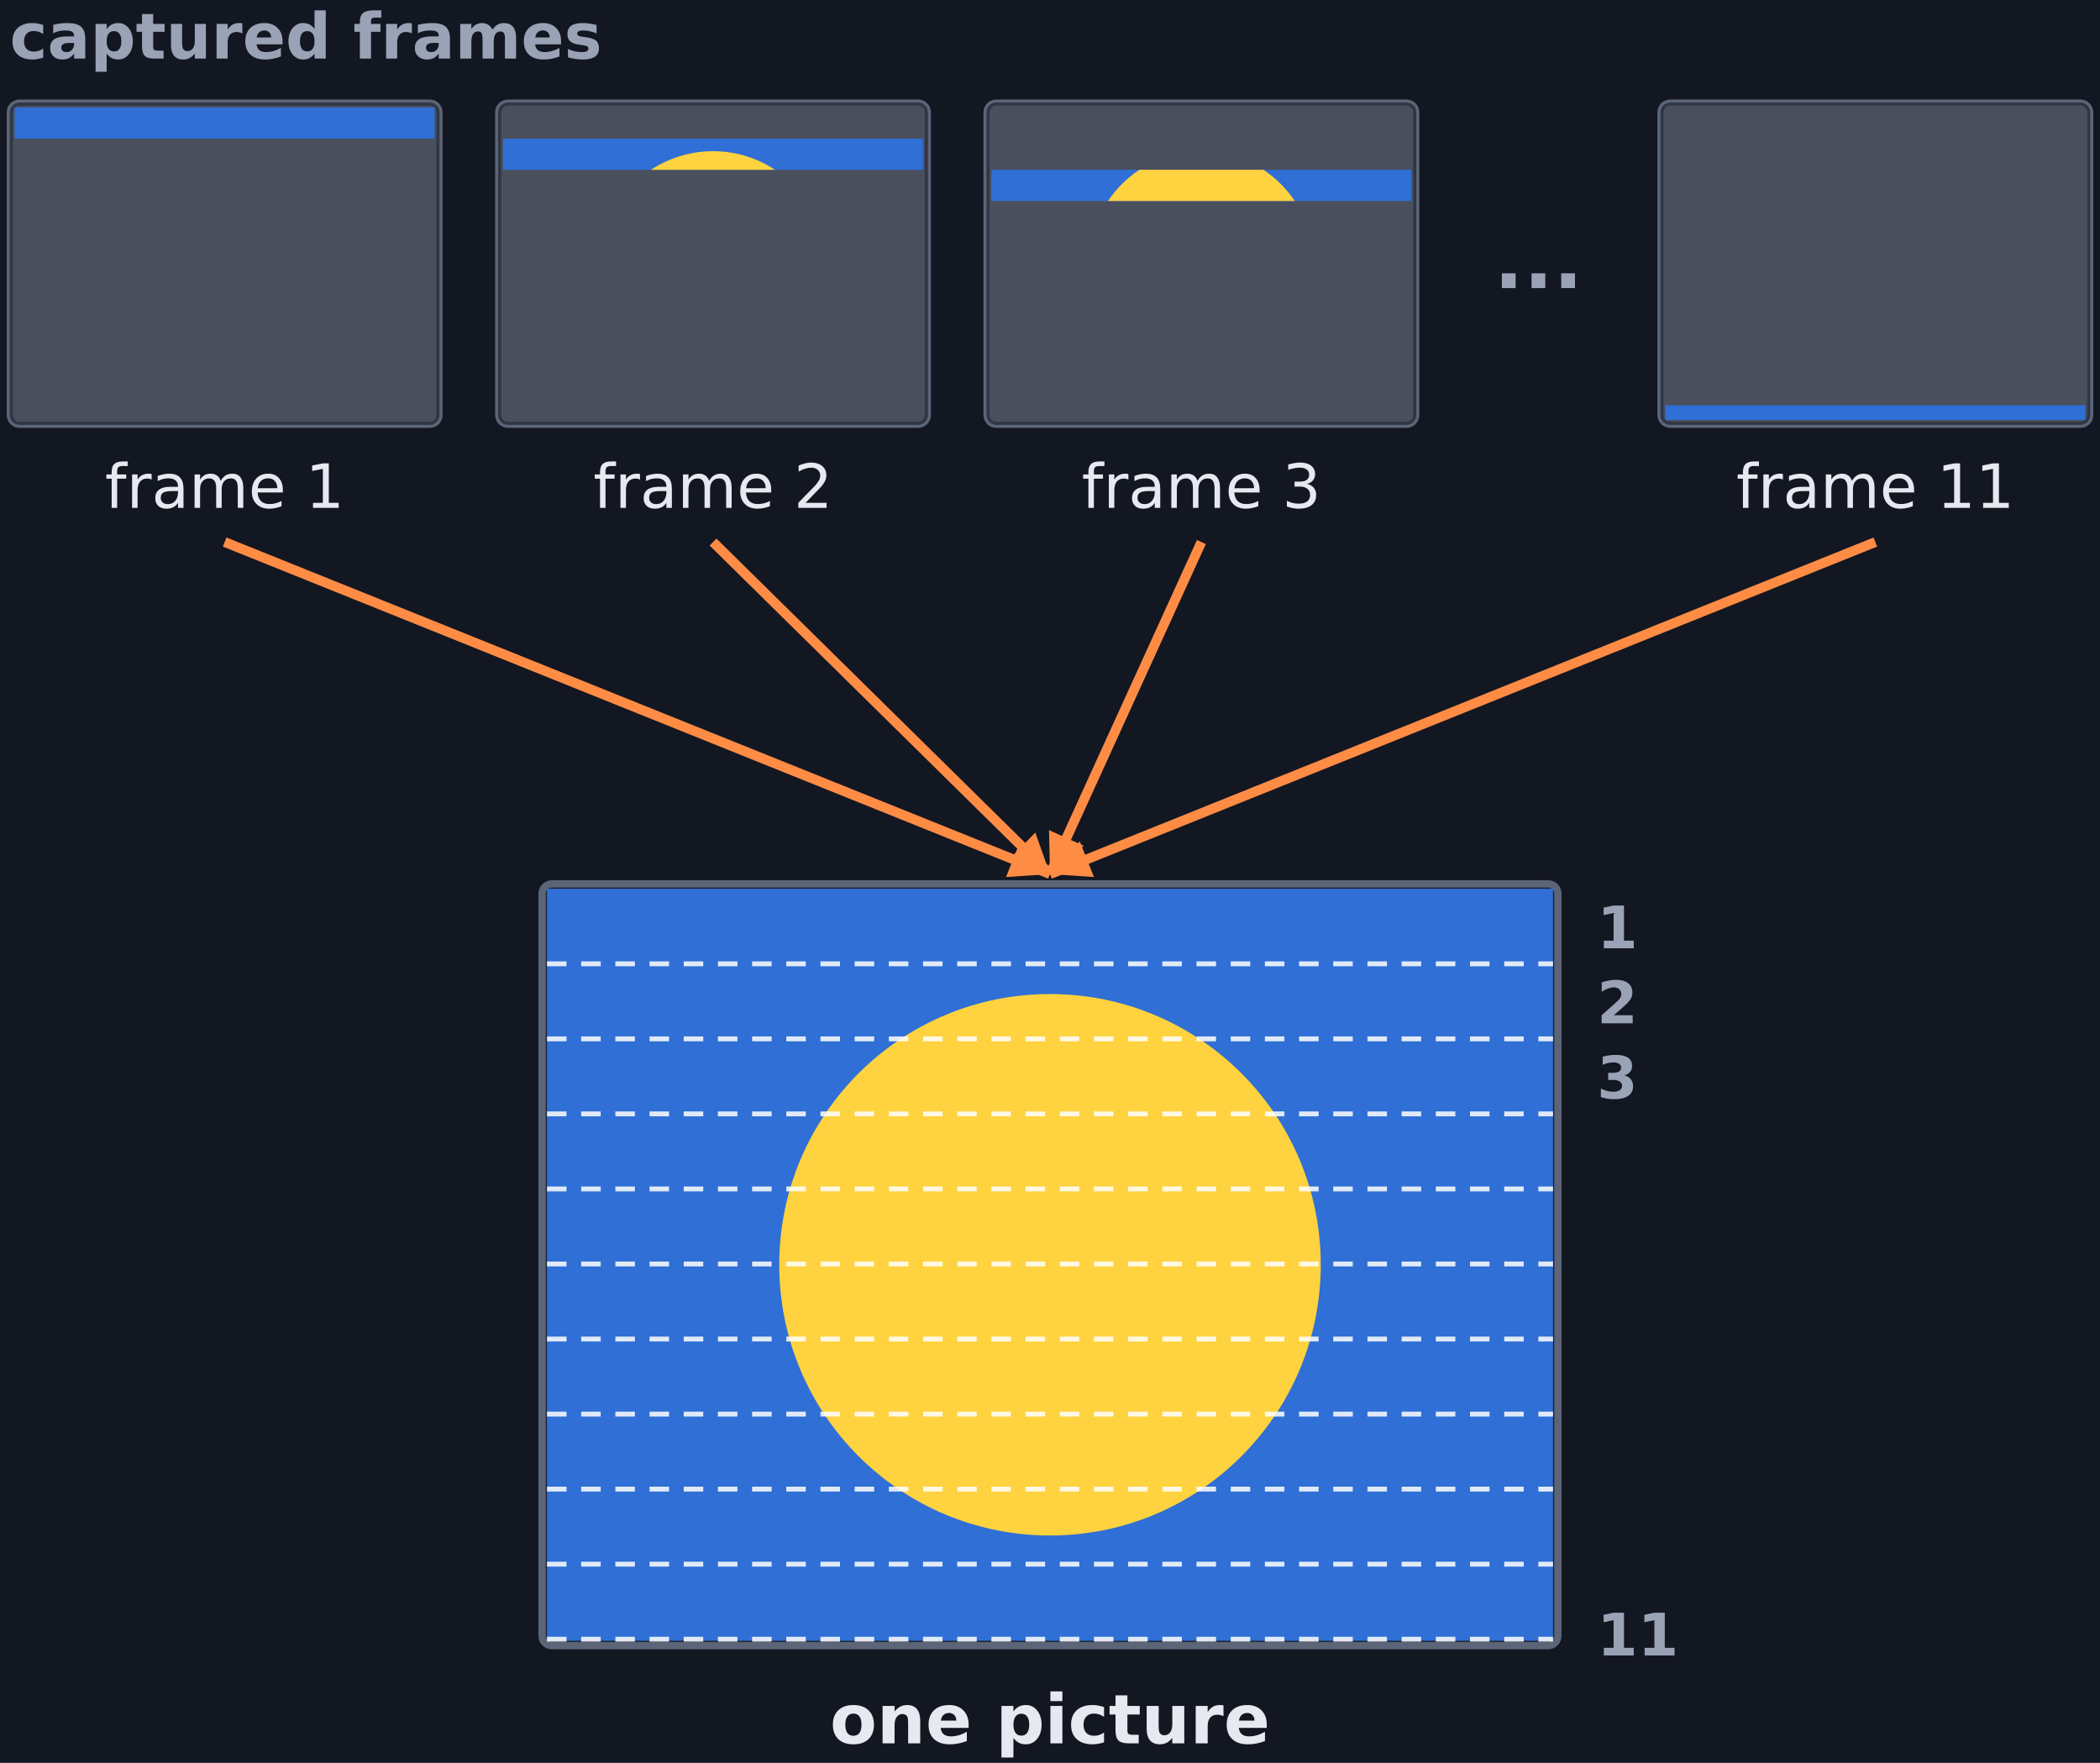
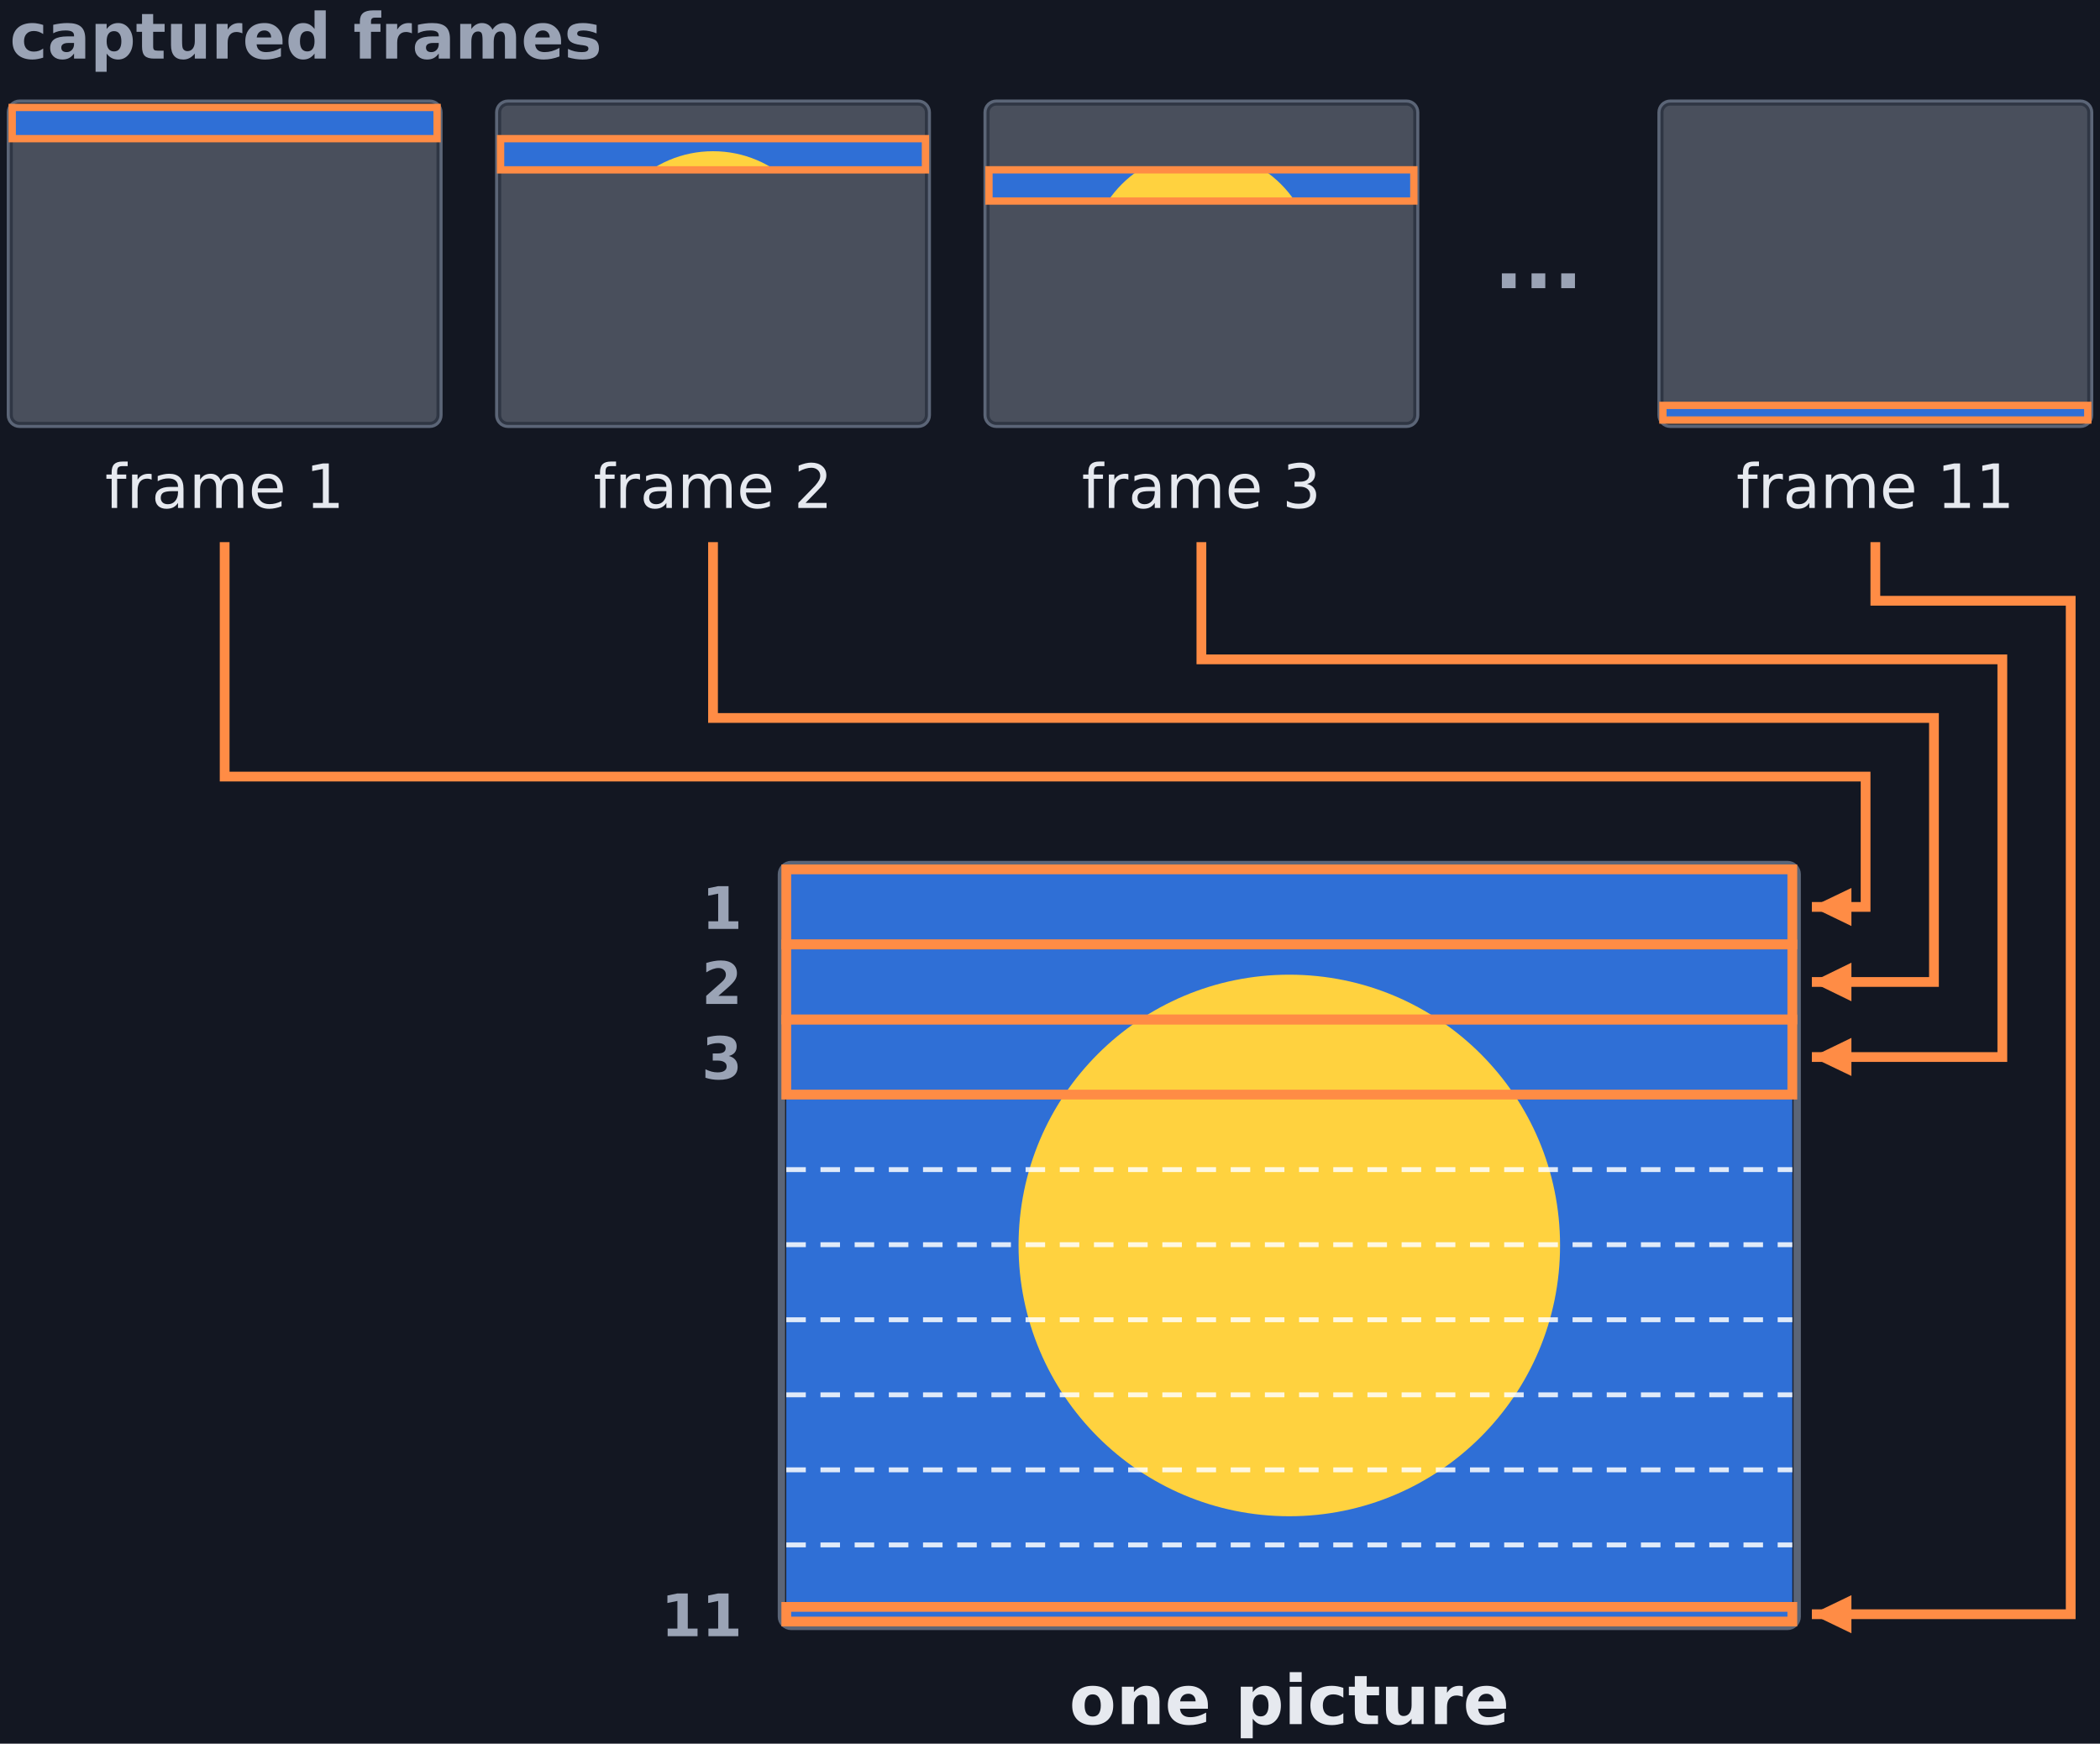
- <svg xmlns="http://www.w3.org/2000/svg" width="430" height="361" viewBox="0 0 430 361">
-   <rect width="430" height="361" fill="#131722" />
+ <svg xmlns="http://www.w3.org/2000/svg" width="430" height="357" viewBox="0 0 430 357">
+   <rect width="430" height="357" fill="#131722" />
  <text x="2" y="12" font-size="13" fill="#9aa3b5" text-anchor="start" font-weight="bold" style="font-family:'DejaVu Sans',Verdana,Arial,sans-serif">captured frames</text>
  <rect x="2" y="21" width="88" height="66" rx="2" fill="#9aa3b5" stroke="#5b6577" stroke-width="1.25" />
  <rect x="2" y="21" width="88" height="66" rx="2" fill="#131722" opacity="0.6" />
  <clipPath id="f1">
    <rect x="3" y="22.00" width="86" height="6.39" />
  </clipPath>
  <g clip-path="url(#f1)">
    <rect x="3" y="22" width="86" height="64" fill="#2f6fd6" />
    <circle cx="46.00" cy="54.00" r="23.04" fill="#ffd23f" />
  </g>
+   <rect x="2.5" y="22.00" width="87" height="6.39" fill="none" stroke="#ff8c45" stroke-width="1.5" />
  <text x="46.0" y="104" font-size="12.5" fill="#e6e9ef" text-anchor="middle" font-weight="normal" style="font-family:'DejaVu Sans',Verdana,Arial,sans-serif">frame 1</text>
-   <path d="M46.0 111 L215.0 179" fill="none" stroke="#ff8c45" stroke-width="2" />
-   <path d="M215.0 179 L206.0 179.6 L208.9 172.3 Z" fill="#ff8c45" />
  <rect x="102" y="21" width="88" height="66" rx="2" fill="#9aa3b5" stroke="#5b6577" stroke-width="1.25" />
  <rect x="102" y="21" width="88" height="66" rx="2" fill="#131722" opacity="0.6" />
  <clipPath id="f2">
    <rect x="103" y="28.39" width="86" height="6.39" />
  </clipPath>
  <g clip-path="url(#f2)">
    <rect x="103" y="22" width="86" height="64" fill="#2f6fd6" />
    <circle cx="146.00" cy="54.00" r="23.04" fill="#ffd23f" />
  </g>
+   <rect x="102.5" y="28.39" width="87" height="6.39" fill="none" stroke="#ff8c45" stroke-width="1.5" />
  <text x="146.0" y="104" font-size="12.5" fill="#e6e9ef" text-anchor="middle" font-weight="normal" style="font-family:'DejaVu Sans',Verdana,Arial,sans-serif">frame 2</text>
-   <path d="M146.0 111 L215.0 179" fill="none" stroke="#ff8c45" stroke-width="2" />
-   <path d="M215.0 179 L206.5 176.1 L212.0 170.5 Z" fill="#ff8c45" />
  <rect x="202" y="21" width="88" height="66" rx="2" fill="#9aa3b5" stroke="#5b6577" stroke-width="1.25" />
  <rect x="202" y="21" width="88" height="66" rx="2" fill="#131722" opacity="0.6" />
  <clipPath id="f3">
    <rect x="203" y="34.77" width="86" height="6.39" />
  </clipPath>
  <g clip-path="url(#f3)">
    <rect x="203" y="22" width="86" height="64" fill="#2f6fd6" />
    <circle cx="246.00" cy="54.00" r="23.04" fill="#ffd23f" />
  </g>
+   <rect x="202.5" y="34.77" width="87" height="6.39" fill="none" stroke="#ff8c45" stroke-width="1.5" />
  <text x="246.0" y="104" font-size="12.5" fill="#e6e9ef" text-anchor="middle" font-weight="normal" style="font-family:'DejaVu Sans',Verdana,Arial,sans-serif">frame 3</text>
-   <path d="M246.0 111 L215.0 179" fill="none" stroke="#ff8c45" stroke-width="2" />
-   <path d="M215.0 179 L214.8 170.0 L221.9 173.2 Z" fill="#ff8c45" />
  <text x="315.0" y="59.0" font-size="16" fill="#9aa3b5" text-anchor="middle" font-weight="bold" style="font-family:'DejaVu Sans',Verdana,Arial,sans-serif">...</text>
  <rect x="340" y="21" width="88" height="66" rx="2" fill="#9aa3b5" stroke="#5b6577" stroke-width="1.25" />
  <rect x="340" y="21" width="88" height="66" rx="2" fill="#131722" opacity="0.6" />
  <clipPath id="f11">
    <rect x="341" y="83.00" width="86" height="3.00" />
  </clipPath>
  <g clip-path="url(#f11)">
    <rect x="341" y="22" width="86" height="64" fill="#2f6fd6" />
    <circle cx="384.00" cy="54.00" r="23.04" fill="#ffd23f" />
  </g>
+   <rect x="340.5" y="83.00" width="87" height="3.00" fill="none" stroke="#ff8c45" stroke-width="1.5" />
  <text x="384.0" y="104" font-size="12.5" fill="#e6e9ef" text-anchor="middle" font-weight="normal" style="font-family:'DejaVu Sans',Verdana,Arial,sans-serif">frame 11</text>
-   <path d="M384.0 111 L215.0 179" fill="none" stroke="#ff8c45" stroke-width="2" />
-   <path d="M215.0 179 L221.1 172.3 L224.0 179.6 Z" fill="#ff8c45" />
-   <rect x="111.0" y="181" width="208" height="156" rx="2" fill="#1c2230" stroke="#5b6577" stroke-width="1.5" />
+   <rect x="160" y="177" width="208" height="156" rx="2" fill="#1c2230" stroke="#5b6577" stroke-width="1.5" />
  <clipPath id="all">
-     <rect x="112.0" y="182.00" width="206" height="154.00" />
+     <rect x="161" y="178.00" width="206" height="154.00" />
  </clipPath>
  <g clip-path="url(#all)">
-     <rect x="112.0" y="182" width="206" height="154" fill="#2f6fd6" />
-     <circle cx="215.00" cy="259.00" r="55.44" fill="#ffd23f" />
+     <rect x="161" y="178" width="206" height="154" fill="#2f6fd6" />
+     <circle cx="264.00" cy="255.00" r="55.44" fill="#ffd23f" />
  </g>
-   <line x1="112.0" y1="197.37" x2="318.0" y2="197.37" stroke="#ffffff" stroke-width="1" stroke-dasharray="4 3" opacity="0.85" />
-   <line x1="112.0" y1="212.74" x2="318.0" y2="212.74" stroke="#ffffff" stroke-width="1" stroke-dasharray="4 3" opacity="0.85" />
-   <line x1="112.0" y1="228.10" x2="318.0" y2="228.10" stroke="#ffffff" stroke-width="1" stroke-dasharray="4 3" opacity="0.85" />
-   <line x1="112.0" y1="243.47" x2="318.0" y2="243.47" stroke="#ffffff" stroke-width="1" stroke-dasharray="4 3" opacity="0.85" />
-   <line x1="112.0" y1="258.84" x2="318.0" y2="258.84" stroke="#ffffff" stroke-width="1" stroke-dasharray="4 3" opacity="0.85" />
-   <line x1="112.0" y1="274.21" x2="318.0" y2="274.21" stroke="#ffffff" stroke-width="1" stroke-dasharray="4 3" opacity="0.85" />
-   <line x1="112.0" y1="289.58" x2="318.0" y2="289.58" stroke="#ffffff" stroke-width="1" stroke-dasharray="4 3" opacity="0.85" />
-   <line x1="112.0" y1="304.94" x2="318.0" y2="304.94" stroke="#ffffff" stroke-width="1" stroke-dasharray="4 3" opacity="0.85" />
-   <line x1="112.0" y1="320.31" x2="318.0" y2="320.31" stroke="#ffffff" stroke-width="1" stroke-dasharray="4 3" opacity="0.85" />
-   <line x1="112.0" y1="335.68" x2="318.0" y2="335.68" stroke="#ffffff" stroke-width="1" stroke-dasharray="4 3" opacity="0.85" />
-   <text x="327.0" y="194.184" font-size="12" fill="#9aa3b5" text-anchor="start" font-weight="bold" style="font-family:'DejaVu Sans',Verdana,Arial,sans-serif">1</text>
-   <text x="327.0" y="209.552" font-size="12" fill="#9aa3b5" text-anchor="start" font-weight="bold" style="font-family:'DejaVu Sans',Verdana,Arial,sans-serif">2</text>
-   <text x="327.0" y="224.92" font-size="12" fill="#9aa3b5" text-anchor="start" font-weight="bold" style="font-family:'DejaVu Sans',Verdana,Arial,sans-serif">3</text>
-   <text x="327.0" y="339" font-size="12" fill="#9aa3b5" text-anchor="start" font-weight="bold" style="font-family:'DejaVu Sans',Verdana,Arial,sans-serif">11</text>
-   <text x="215.0" y="357" font-size="14" fill="#e6e9ef" text-anchor="middle" font-weight="bold" style="font-family:'DejaVu Sans',Verdana,Arial,sans-serif">one picture</text>
+   <line x1="161" y1="193.37" x2="367" y2="193.37" stroke="#ffffff" stroke-width="1" stroke-dasharray="4 3" opacity="0.85" />
+   <line x1="161" y1="208.74" x2="367" y2="208.74" stroke="#ffffff" stroke-width="1" stroke-dasharray="4 3" opacity="0.85" />
+   <line x1="161" y1="224.10" x2="367" y2="224.10" stroke="#ffffff" stroke-width="1" stroke-dasharray="4 3" opacity="0.85" />
+   <line x1="161" y1="239.47" x2="367" y2="239.47" stroke="#ffffff" stroke-width="1" stroke-dasharray="4 3" opacity="0.85" />
+   <line x1="161" y1="254.84" x2="367" y2="254.84" stroke="#ffffff" stroke-width="1" stroke-dasharray="4 3" opacity="0.85" />
+   <line x1="161" y1="270.21" x2="367" y2="270.21" stroke="#ffffff" stroke-width="1" stroke-dasharray="4 3" opacity="0.85" />
+   <line x1="161" y1="285.58" x2="367" y2="285.58" stroke="#ffffff" stroke-width="1" stroke-dasharray="4 3" opacity="0.85" />
+   <line x1="161" y1="300.94" x2="367" y2="300.94" stroke="#ffffff" stroke-width="1" stroke-dasharray="4 3" opacity="0.85" />
+   <line x1="161" y1="316.31" x2="367" y2="316.31" stroke="#ffffff" stroke-width="1" stroke-dasharray="4 3" opacity="0.85" />
+   <line x1="161" y1="331.68" x2="367" y2="331.68" stroke="#ffffff" stroke-width="1" stroke-dasharray="4 3" opacity="0.85" />
+   <rect x="161" y="178.00" width="206" height="15.37" fill="none" stroke="#ff8c45" stroke-width="2" />
+   <text x="152" y="190.184" font-size="12" fill="#9aa3b5" text-anchor="end" font-weight="bold" style="font-family:'DejaVu Sans',Verdana,Arial,sans-serif">1</text>
+   <path d="M46.0 111 L46.0 159 L382 159 L382 185.684 L371 185.684" fill="none" stroke="#ff8c45" stroke-width="2" />
+   <path d="M371 185.684 L379.1 181.8 L379.1 189.6 Z" fill="#ff8c45" />
+   <rect x="161" y="193.37" width="206" height="15.37" fill="none" stroke="#ff8c45" stroke-width="2" />
+   <text x="152" y="205.552" font-size="12" fill="#9aa3b5" text-anchor="end" font-weight="bold" style="font-family:'DejaVu Sans',Verdana,Arial,sans-serif">2</text>
+   <path d="M146.0 111 L146.0 147 L396 147 L396 201.052 L371 201.052" fill="none" stroke="#ff8c45" stroke-width="2" />
+   <path d="M371 201.052 L379.1 197.1 L379.1 205.0 Z" fill="#ff8c45" />
+   <rect x="161" y="208.74" width="206" height="15.37" fill="none" stroke="#ff8c45" stroke-width="2" />
+   <text x="152" y="220.92" font-size="12" fill="#9aa3b5" text-anchor="end" font-weight="bold" style="font-family:'DejaVu Sans',Verdana,Arial,sans-serif">3</text>
+   <path d="M246.0 111 L246.0 135 L410 135 L410 216.42 L371 216.42" fill="none" stroke="#ff8c45" stroke-width="2" />
+   <path d="M371 216.42 L379.1 212.5 L379.1 220.3 Z" fill="#ff8c45" />
+   <rect x="161" y="329.00" width="206" height="3.00" fill="none" stroke="#ff8c45" stroke-width="2" />
+   <text x="152" y="335.0" font-size="12" fill="#9aa3b5" text-anchor="end" font-weight="bold" style="font-family:'DejaVu Sans',Verdana,Arial,sans-serif">11</text>
+   <path d="M384.0 111 L384.0 123 L424 123 L424 330.5 L371 330.5" fill="none" stroke="#ff8c45" stroke-width="2" />
+   <path d="M371 330.5 L379.1 326.6 L379.1 334.4 Z" fill="#ff8c45" />
+   <text x="264.0" y="353" font-size="14" fill="#e6e9ef" text-anchor="middle" font-weight="bold" style="font-family:'DejaVu Sans',Verdana,Arial,sans-serif">one picture</text>
</svg>
